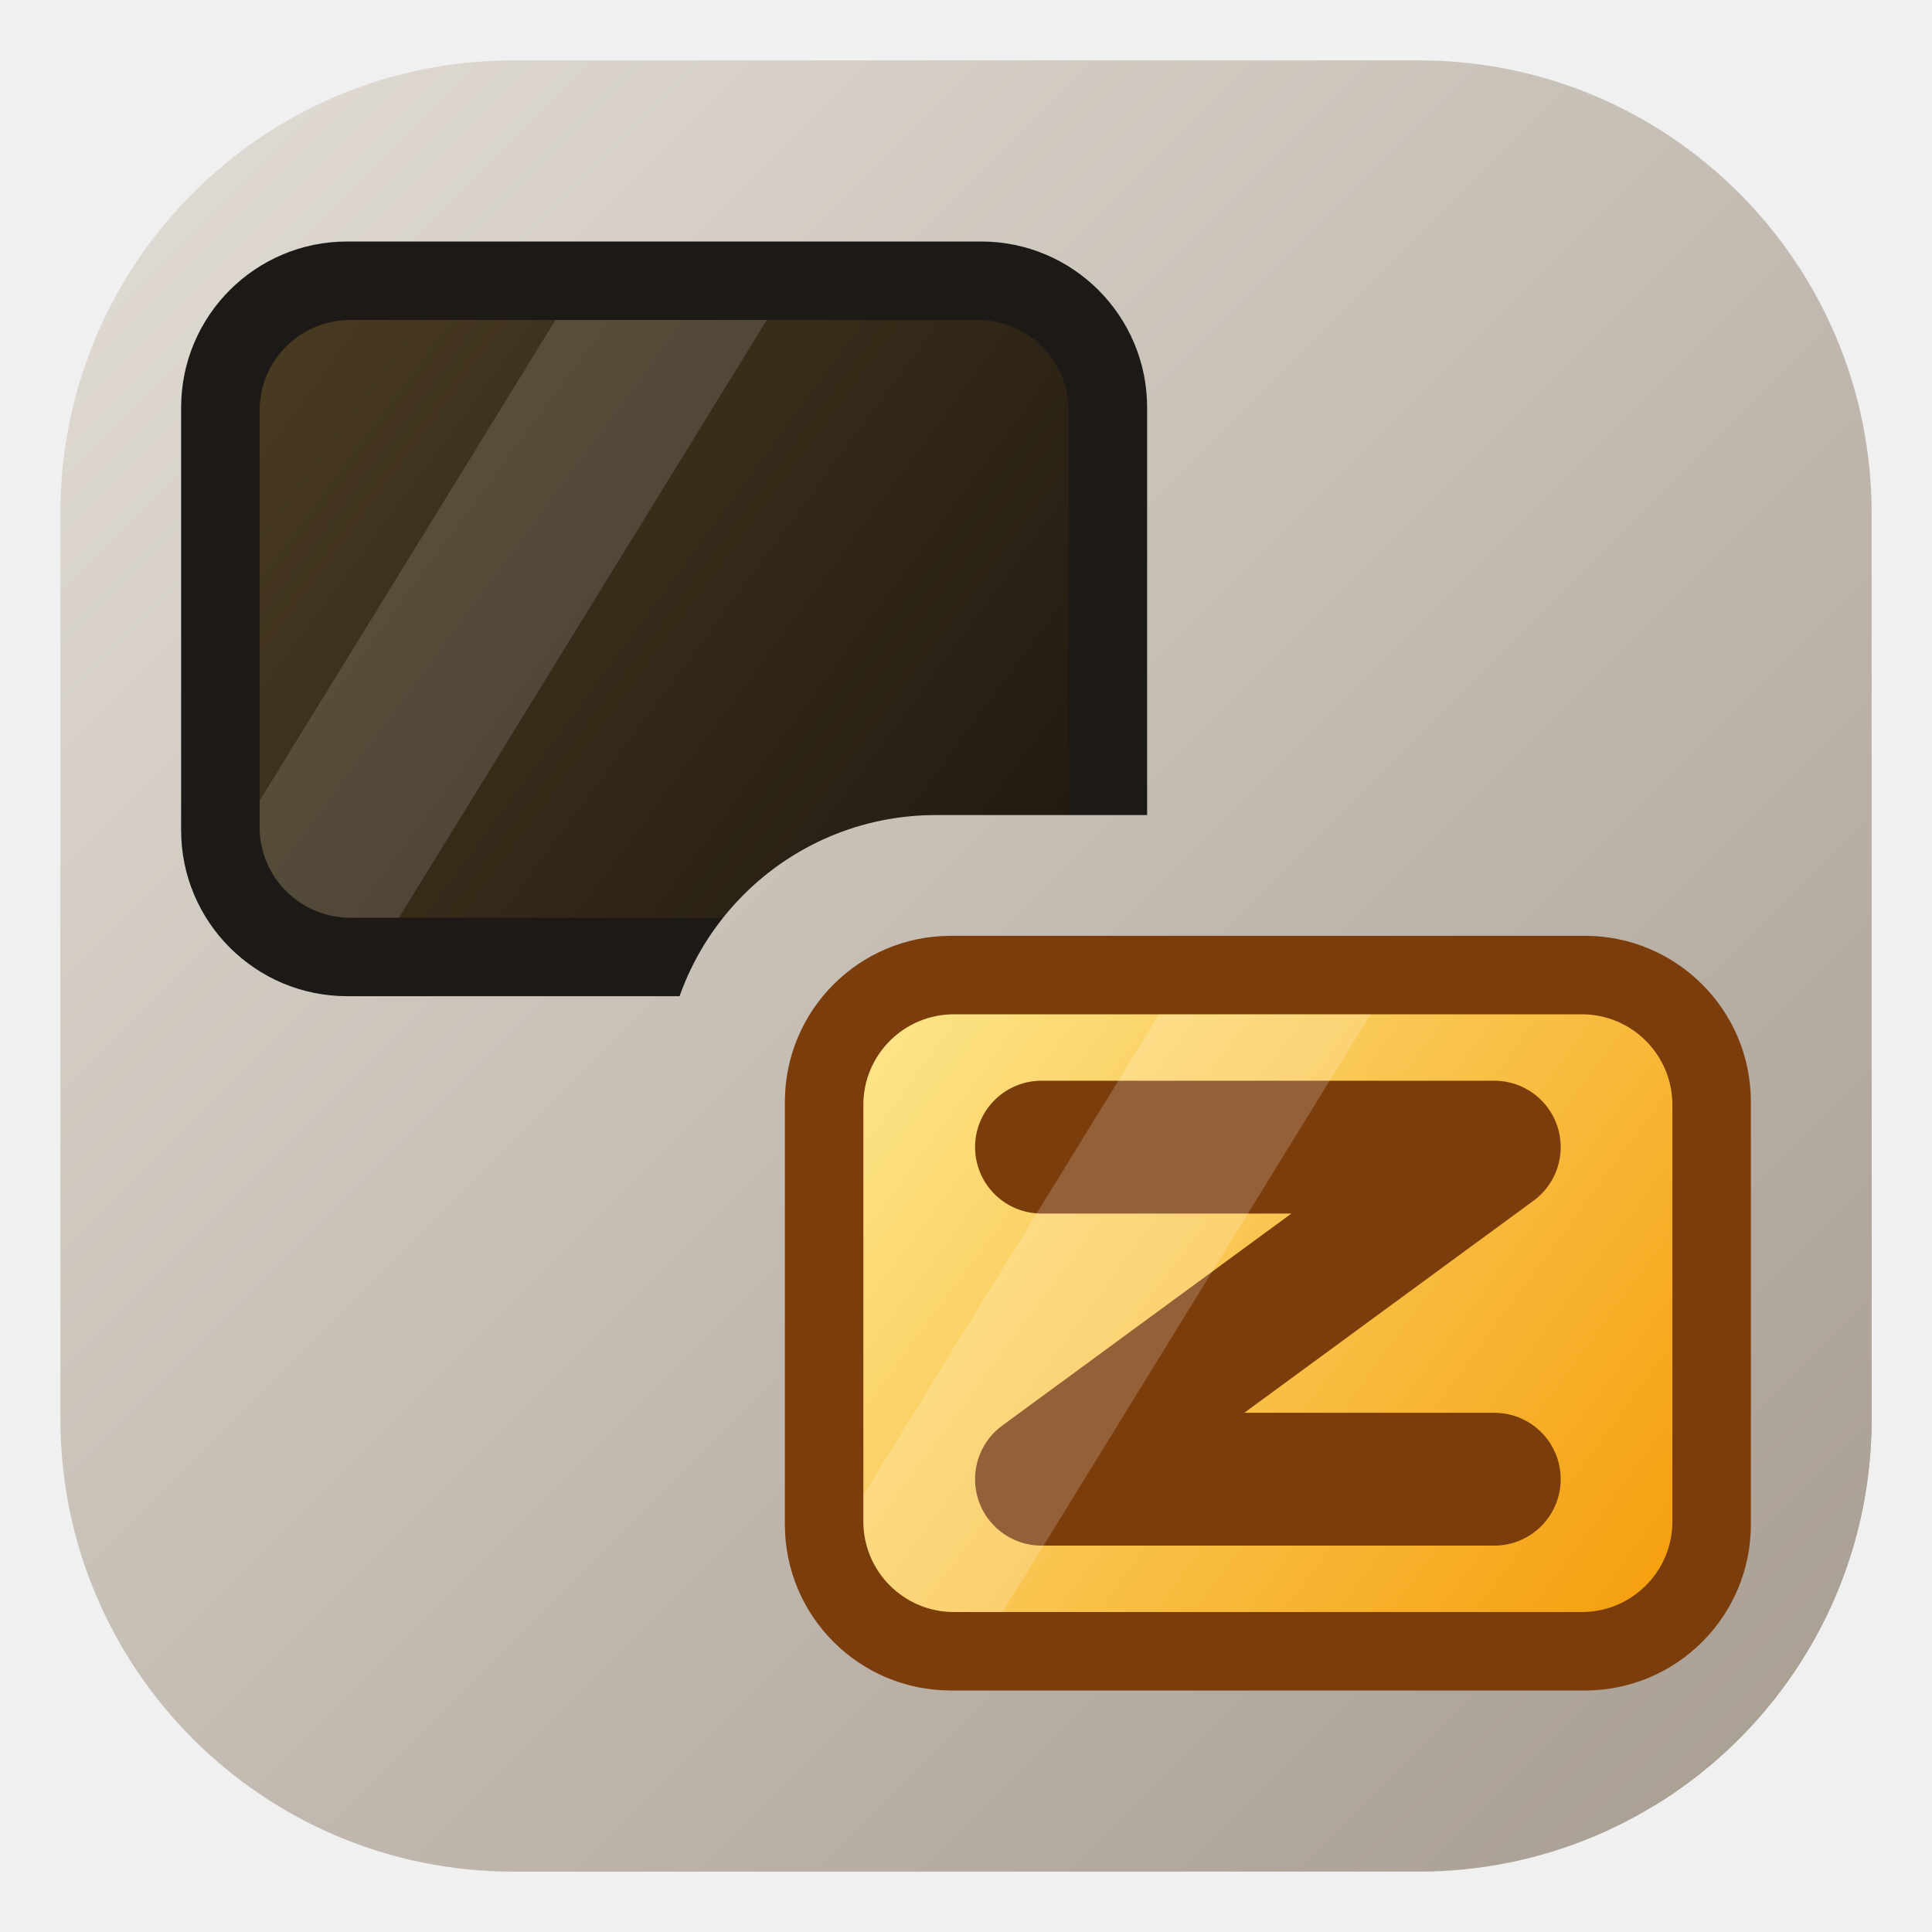
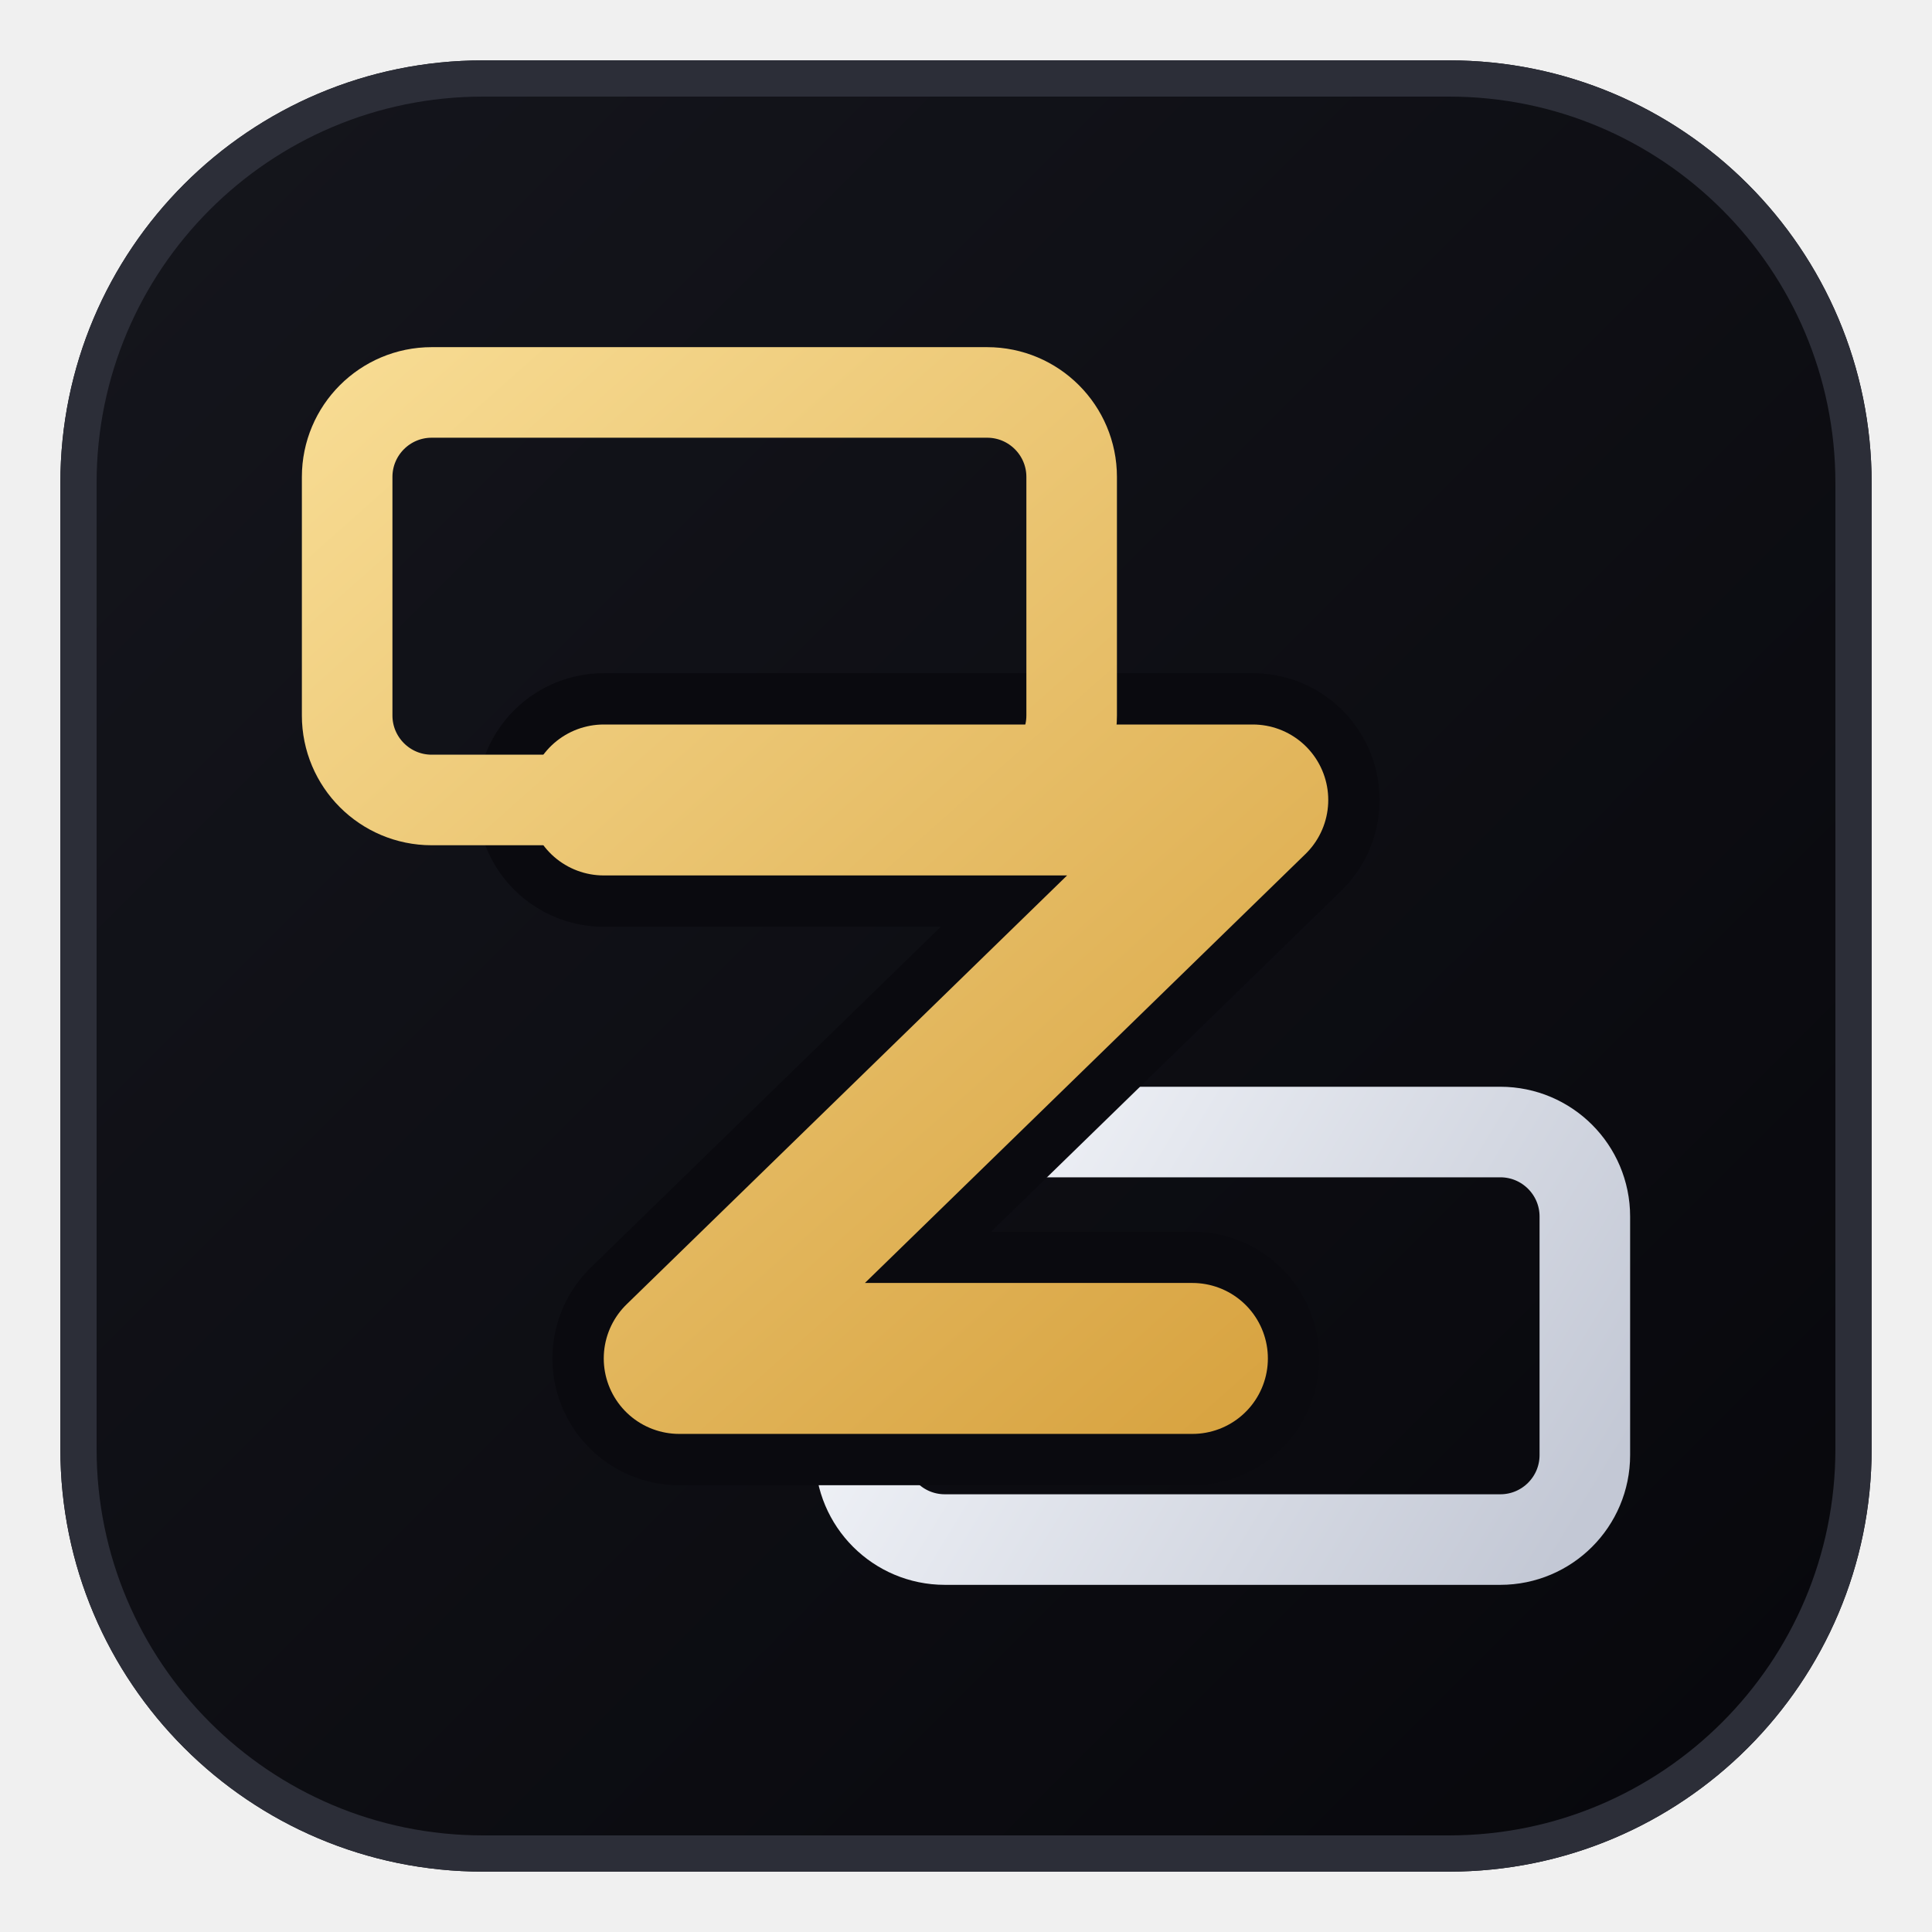
<svg xmlns="http://www.w3.org/2000/svg" viewBox="0 0 64 64" width="64" height="64" role="img" aria-label="ZyrDesk">
  <defs>
-     <clipPath id="zd-plaque">
-       <rect x="2" y="2" width="60" height="60" rx="15" />
-     </clipPath>
-     <clipPath id="zd-verre-fond">
-       <rect x="8.6" y="10.6" width="26.8" height="19.8" rx="3" />
-     </clipPath>
-     <clipPath id="zd-verre-avant">
-       <rect x="28.6" y="33.6" width="26.8" height="19.8" rx="3" />
-     </clipPath>
-     <linearGradient id="zd-sable" x1="2" y1="2" x2="62" y2="62" gradientUnits="userSpaceOnUse">
-       <stop offset="0" stop-color="#E2DDD6" />
-       <stop offset="1" stop-color="#A69C90" />
+     <linearGradient id="zd-or" x1="12" y1="12" x2="44" y2="48" gradientUnits="userSpaceOnUse">
+       <stop offset="0" stop-color="#F7DB92" />
+       <stop offset="1" stop-color="#D6A03C" />
    </linearGradient>
-     <linearGradient id="zd-eteint" x1="8.6" y1="10.6" x2="35.4" y2="30.4" gradientUnits="userSpaceOnUse">
-       <stop offset="0" stop-color="#4A3B22" />
-       <stop offset="1" stop-color="#1F190F" />
+     <linearGradient id="zd-argent" x1="29" y1="37" x2="52" y2="51" gradientUnits="userSpaceOnUse">
+       <stop offset="0" stop-color="#F6F8FC" />
+       <stop offset="1" stop-color="#C3C8D5" />
    </linearGradient>
-     <linearGradient id="zd-or" x1="28.6" y1="33.6" x2="55.4" y2="53.4" gradientUnits="userSpaceOnUse">
-       <stop offset="0" stop-color="#FDE68A" />
-       <stop offset="1" stop-color="#F59E0B" />
+     <linearGradient id="zd-plaque" x1="2" y1="2" x2="62" y2="62" gradientUnits="userSpaceOnUse">
+       <stop offset="0" stop-color="#15161D" />
+       <stop offset="1" stop-color="#07070B" />
    </linearGradient>
  </defs>
-   <g clip-path="url(#zd-plaque)">
-     <rect x="2" y="2" width="60" height="60" rx="15" fill="url(#zd-sable)" />
-     <rect x="6" y="8" width="32" height="25" rx="5.5" fill="#1C1917" />
-     <rect x="8.6" y="10.6" width="26.8" height="19.8" rx="3" fill="url(#zd-eteint)" />
-     <path d="M4 34 L20 8 H27 L11 34 Z" fill="#FFFFFF" opacity=".13" clip-path="url(#zd-verre-fond)" />
-     <rect x="22" y="27" width="40" height="33" rx="9" fill="url(#zd-sable)" />
-     <rect x="26" y="31" width="32" height="25" rx="5.5" fill="#7C3D0C" />
-     <rect x="28.6" y="33.6" width="26.8" height="19.8" rx="3" fill="url(#zd-or)" />
-     <path d="M34.5 38 H49.5 L34.5 49 H49.5" fill="none" stroke="#7C3D0C" stroke-width="4.4" stroke-linecap="round" stroke-linejoin="round" />
-     <path d="M24 57 L40 31 H47 L31 57 Z" fill="#FFFFFF" opacity=".18" clip-path="url(#zd-verre-avant)" />
-   </g>
+   <rect x="2" y="2" width="60" height="60" rx="14" fill="url(#zd-plaque)" />
+   <rect x="2.6" y="2.6" width="58.8" height="58.8" rx="13.4" fill="none" stroke="#2C2E38" stroke-width="1.2" />
+   <rect x="28.5" y="37.5" width="24" height="13.5" rx="2.8" fill="none" stroke="url(#zd-argent)" stroke-width="3" />
+   <path d="M20 26.5 H41.5 L22.5 45 H39.5" fill="none" stroke="#0A0A0F" stroke-width="8.4" stroke-linecap="round" stroke-linejoin="round" />
+   <path d="M20 26.5 H41.5 L22.5 45 H39.5" fill="none" stroke="url(#zd-or)" stroke-width="5" stroke-linecap="round" stroke-linejoin="round" />
+   <rect x="11.5" y="13" width="24" height="13.5" rx="2.8" fill="none" stroke="url(#zd-or)" stroke-width="3" />
</svg>
